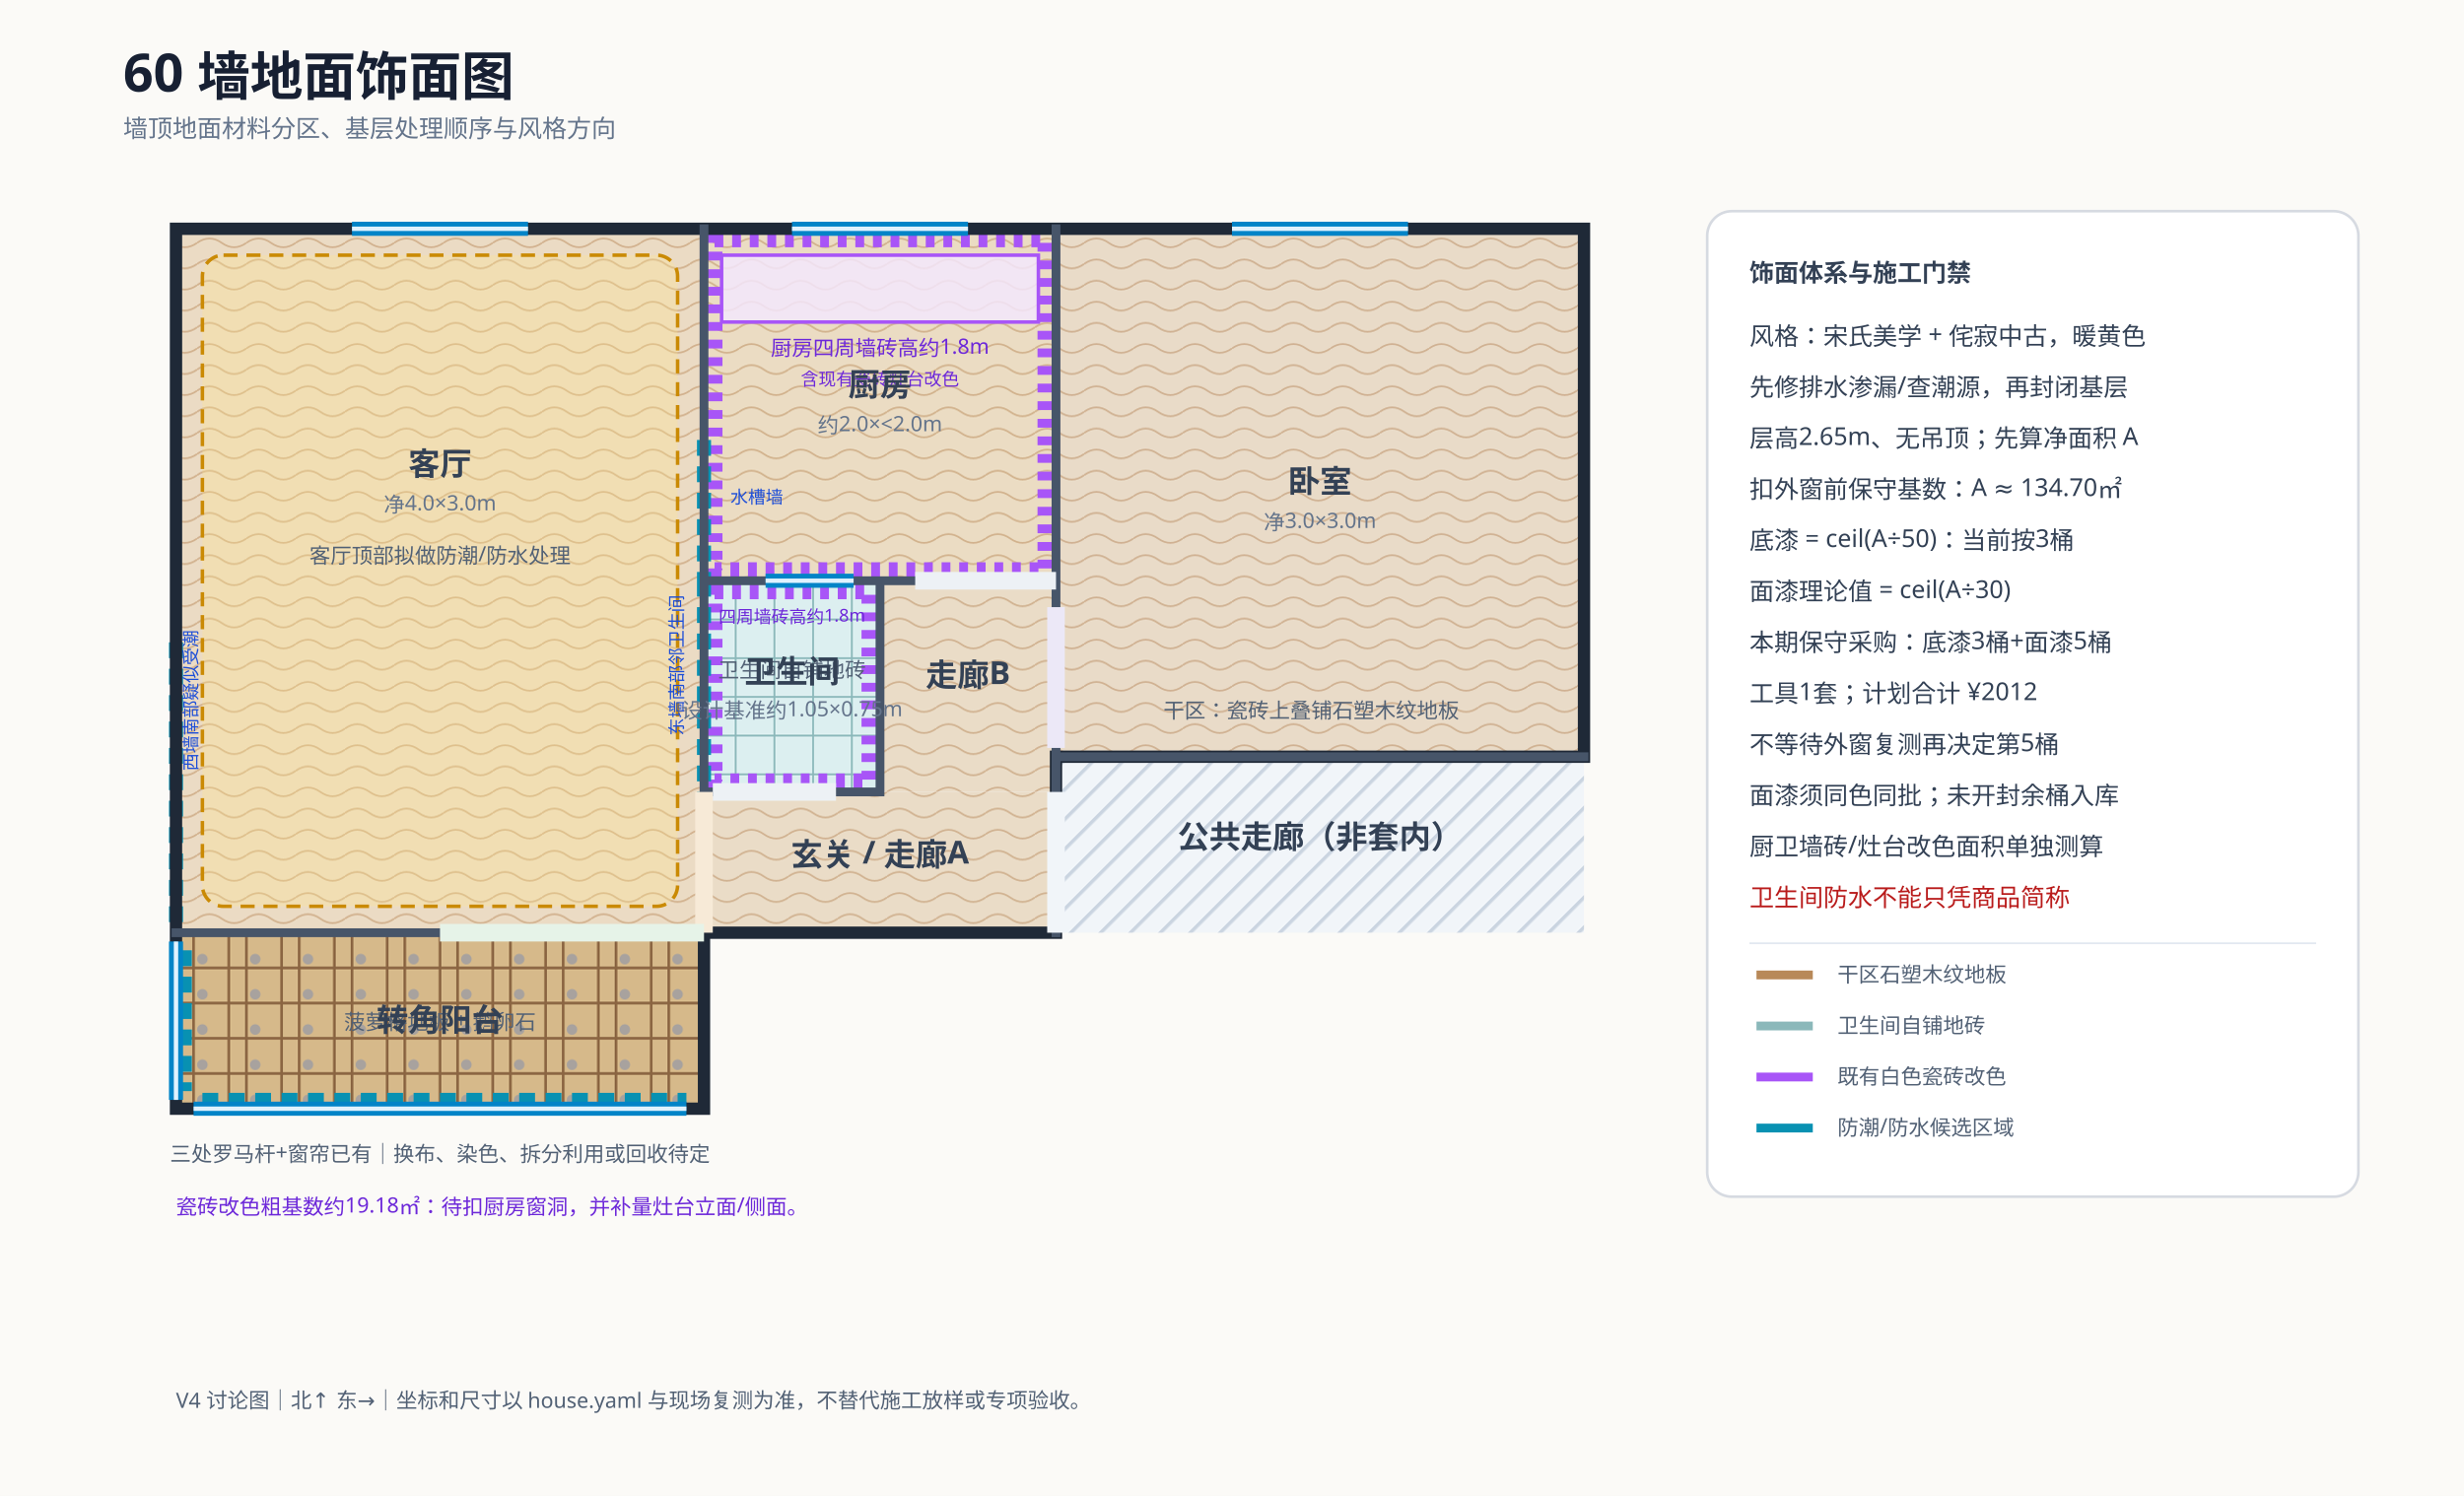
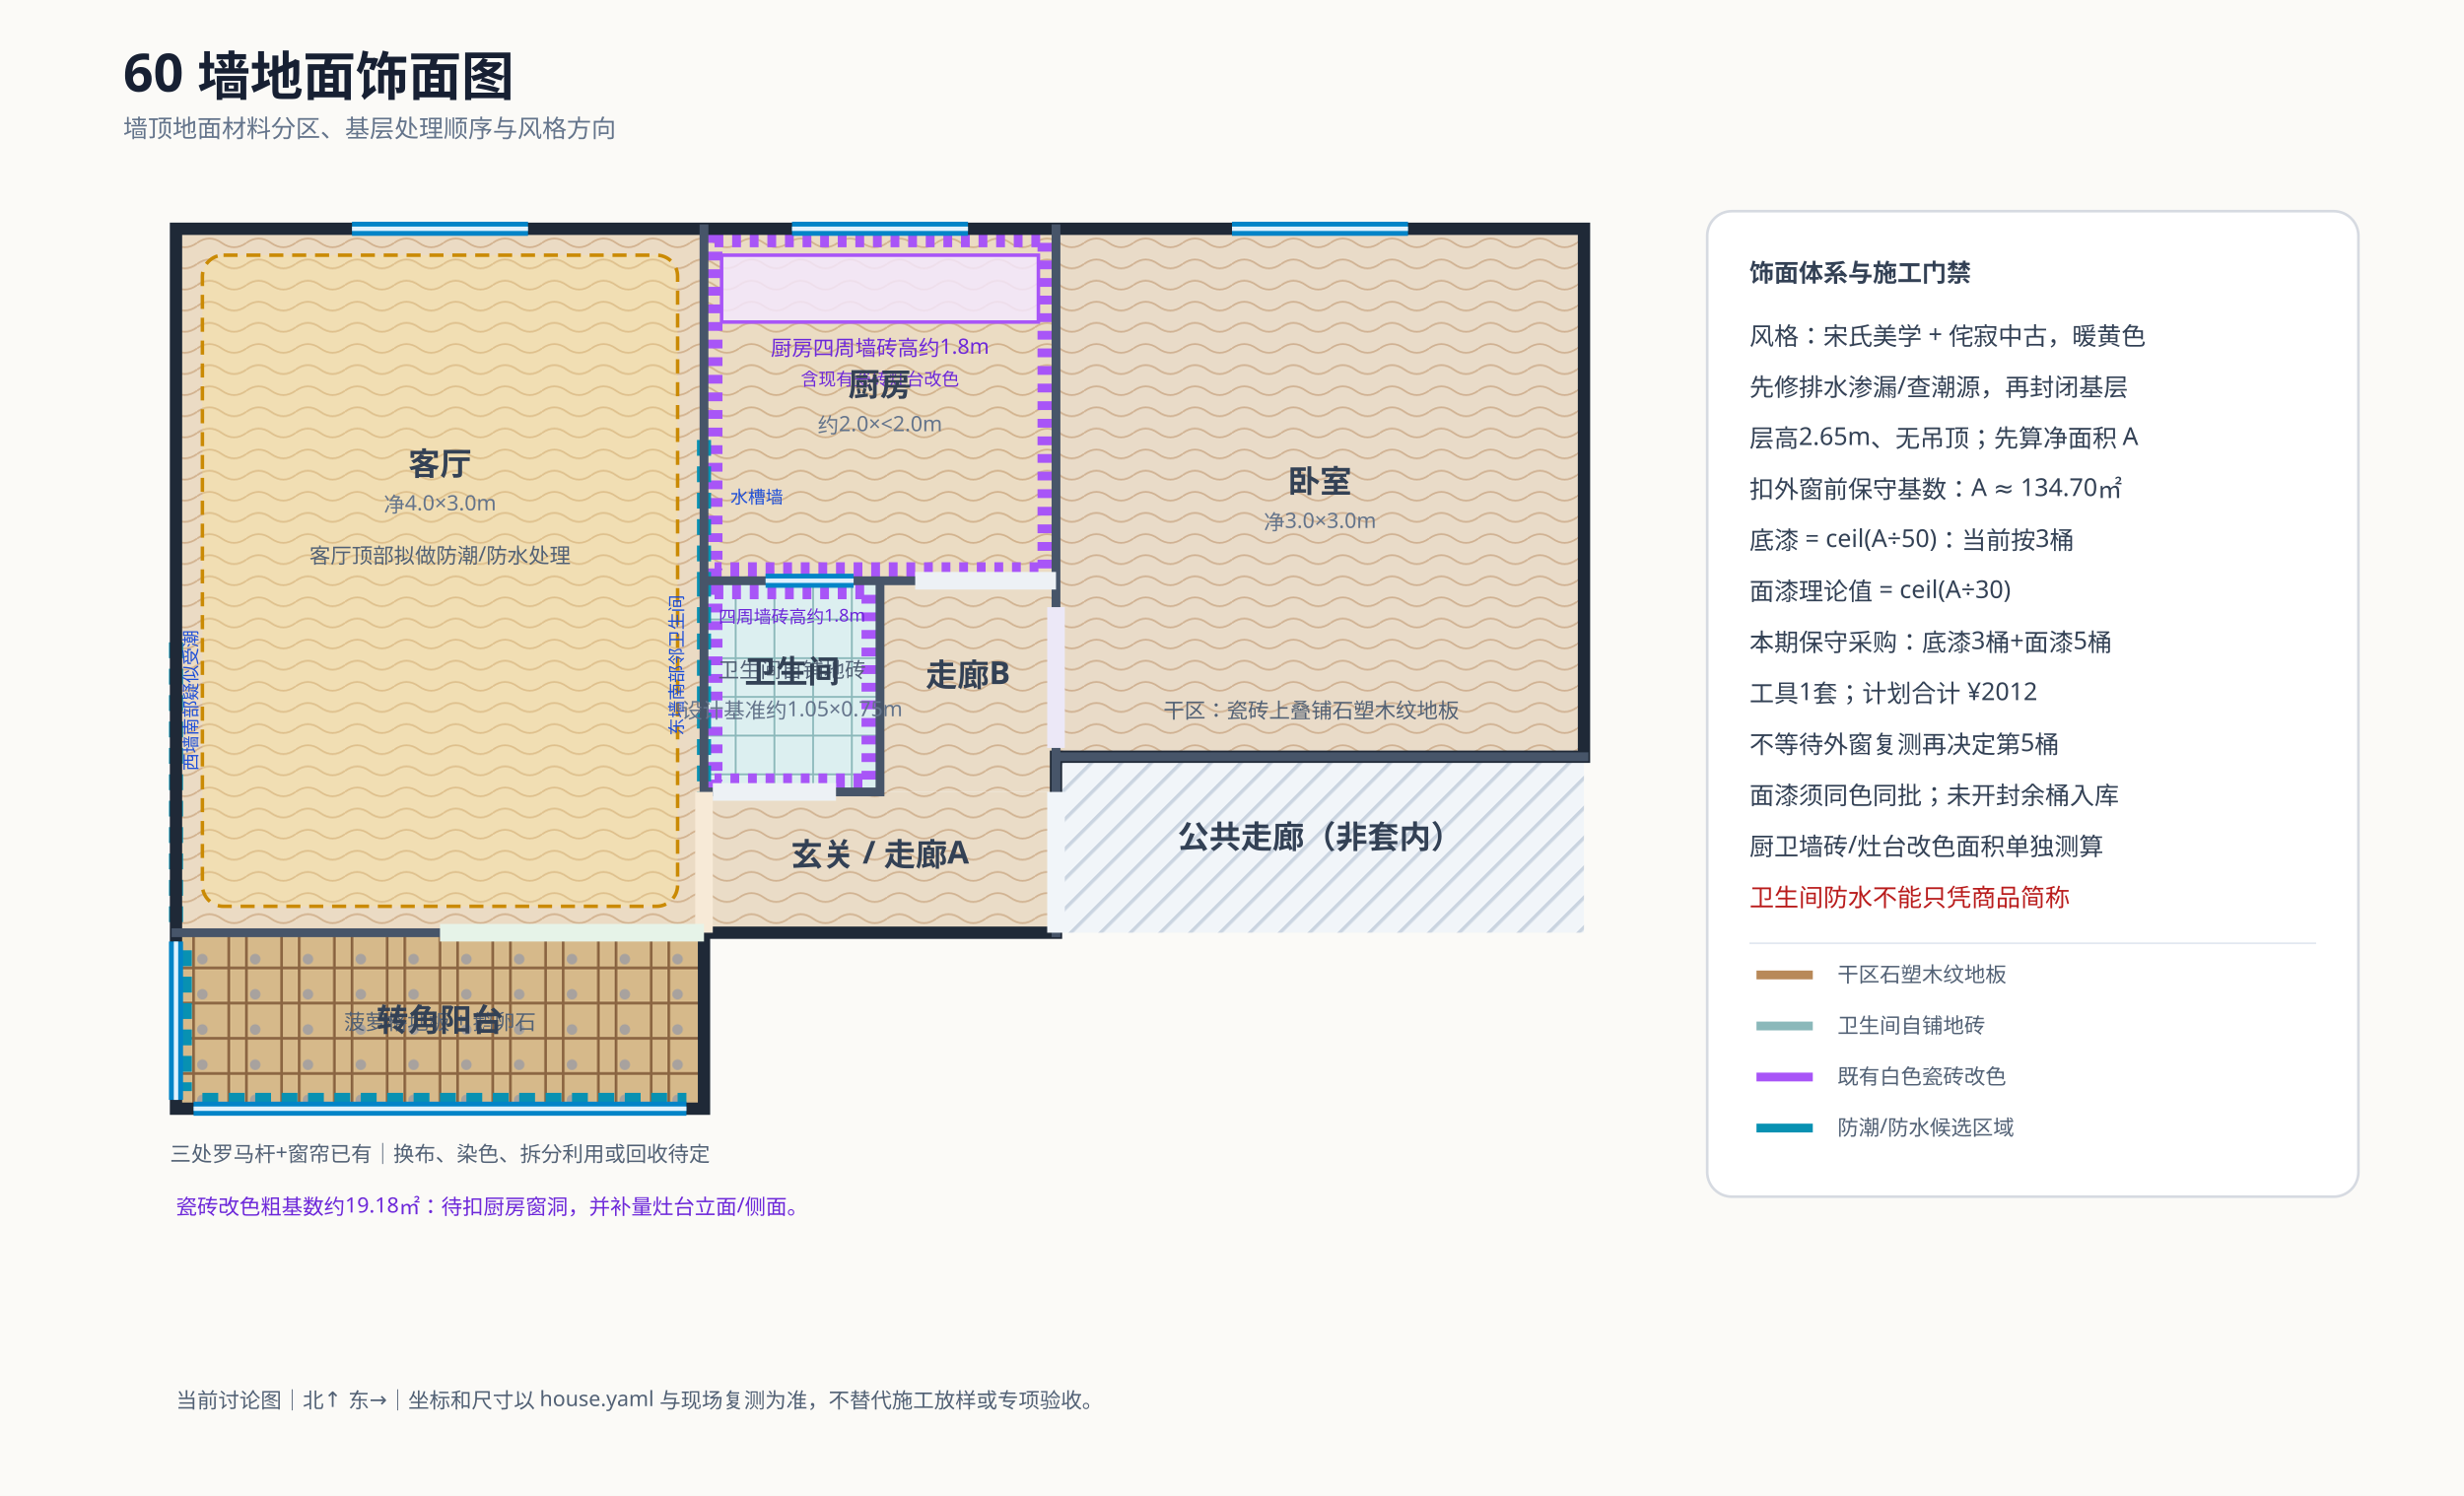
<svg xmlns="http://www.w3.org/2000/svg" width="1400" height="850" viewBox="0 0 1400 850" data-diagram-role="finishes-materials" role="img">
  <defs>
    <pattern id="hatch" width="12" height="12" patternUnits="userSpaceOnUse" patternTransform="rotate(45)">
      <rect width="12" height="12" fill="#f1f5f9" />
      <line y2="12" stroke="#cbd5e1" stroke-width="4" />
    </pattern>
    <pattern id="danger" width="10" height="10" patternUnits="userSpaceOnUse" patternTransform="rotate(45)">
      <rect width="10" height="10" fill="#fff1f2" />
      <line y2="10" stroke="#fecaca" stroke-width="3" />
    </pattern>
    <marker id="arrow" markerWidth="8" markerHeight="8" refX="6" refY="4" orient="auto">
      <path d="M0 0L8 4 0 8z" fill="#334155" />
    </marker>
    <marker id="blue-arrow" markerWidth="8" markerHeight="8" refX="6" refY="4" orient="auto">
      <path d="M0 0L8 4 0 8z" fill="#2563eb" />
    </marker>
    <style>
    text{font-family:"Source Han Sans SC","Heiti SC","Arial Unicode MS",sans-serif}
    .wall{fill:none;stroke:#1f2937;stroke-width:7;stroke-linecap:square;stroke-linejoin:miter}
    .iw{fill:none;stroke:#475569;stroke-width:5;stroke-linecap:square}
    .win{stroke:#0284c7;stroke-width:8}.winc{stroke:#e0f2fe;stroke-width:2.5}
    .title{font-size:30px;font-weight:750;fill:#172033}.subtitle{font-size:14px;fill:#64748b}
    .room{font-size:18px;font-weight:750;fill:#334155;text-anchor:middle}.roomsub{font-size:12px;fill:#64748b;text-anchor:middle}
    .note{font-size:14px;fill:#334155}.small{font-size:12px;fill:#526175}.micro{font-size:10px;fill:#64748b}
    .panel{fill:#fff;stroke:#d6dae1;stroke-width:1.5}.fixed{fill:#fffdf8;stroke:#64748b;stroke-width:2}
    .planned{fill:#fff7ed;stroke:#f97316;stroke-width:2;stroke-dasharray:7 5}
    .water{fill:none;stroke:#0284c7;stroke-width:4}.hot{fill:none;stroke:#dc2626;stroke-width:4}
    .drain{fill:none;stroke:#0f766e;stroke-width:5}.gas{fill:none;stroke:#ea580c;stroke-width:4}
    .power{fill:none;stroke:#2563eb;stroke-width:3}.network{fill:none;stroke:#7c3aed;stroke-width:3;stroke-dasharray:7 5}
    .danger{fill:#fff1f2;stroke:#dc2626;stroke-width:2}.cat{fill:none;stroke:#16a34a;stroke-width:6;stroke-dasharray:8 5}
    .dim{fill:none;stroke:#64748b;stroke-width:1.5}.dimtext{font-size:12px;fill:#475569;text-anchor:middle}
    .center{text-anchor:middle}.bold{font-weight:700}.orange{fill:#c2410c}.red{fill:#b91c1c}.blue{fill:#1d4ed8}.green{fill:#15803d}.purple{fill:#6d28d9}
  </style>
  </defs>
  <rect width="1400" height="850" fill="#fbfaf7" />
  <text x="70" y="52" class="title">60 墙地面饰面图</text>
  <text x="70" y="78" class="subtitle">墙顶地面材料分区、基层处理顺序与风格方向</text>
  <defs>
    <pattern id="wood" width="28" height="12" patternUnits="userSpaceOnUse">
      <rect width="28" height="12" fill="#e8d7bd" />
      <path d="M0 6Q7 1 14 6T28 6" fill="none" stroke="#b88959" stroke-width="1" opacity=".65" />
    </pattern>
    <pattern id="tile" width="22" height="22" patternUnits="userSpaceOnUse">
      <rect width="22" height="22" fill="#dceff0" />
      <path d="M0 0H22V22H0Z" fill="none" stroke="#8bb8ba" stroke-width="1" />
    </pattern>
    <pattern id="deck-pebble" width="30" height="20" patternUnits="userSpaceOnUse">
      <rect width="30" height="20" fill="#d6b98a" />
      <path d="M0 10H30M10 0V20M20 0V20" stroke="#8b6542" stroke-width="1.5" />
      <circle cx="25" cy="5" r="3" fill="#a8a29e" />
    </pattern>
    <style>
    .moisture{fill:none;stroke:#0891b2;stroke-width:8;stroke-dasharray:9 6}
    .ceiling{fill:#fde68a;fill-opacity:.28;stroke:#ca8a04;stroke-width:2;stroke-dasharray:8 5}
    .tilepaint{fill:none;stroke:#a855f7;stroke-width:9;stroke-dasharray:5 5}
  </style>
  </defs>
  <rect x="100" y="130" width="300" height="400" fill="#f7ead7" opacity="0.68" />
  <rect x="100" y="530" width="300" height="100" fill="#e6f3e8" opacity="0.68" />
  <rect x="400" y="130" width="200" height="200" fill="#f9efd0" opacity="0.68" />
  <rect x="400" y="330" width="100" height="120" fill="#dff3f7" opacity="0.68" />
  <rect x="500" y="330" width="100" height="120" fill="#edf1f5" opacity="0.68" />
  <rect x="400" y="450" width="200" height="80" fill="#edf1f5" opacity="0.68" />
  <rect x="600" y="130" width="300" height="300" fill="#ece8f7" opacity="0.68" />
  <rect x="600" y="430" width="300" height="100" fill="url(#hatch)" />
  <g data-finish="spc-wood-grain" opacity=".82">
    <rect x="100" y="130" width="300" height="400" fill="url(#wood)" />
    <rect x="400" y="130" width="200" height="200" fill="url(#wood)" />
    <rect x="500" y="330" width="100" height="120" fill="url(#wood)" />
    <rect x="400" y="450" width="200" height="80" fill="url(#wood)" />
    <rect x="600" y="130" width="300" height="300" fill="url(#wood)" />
  </g>
  <rect x="400" y="330" width="100" height="120" fill="url(#tile)" data-finish="bathroom-tile" />
  <rect x="100" y="530" width="300" height="100" fill="url(#deck-pebble)" data-finish="balcony-deck-pebble" />
  <g data-finish="tile-recolor">
    <rect x="406" y="136" width="188" height="188" class="tilepaint" />
    <rect x="406" y="336" width="88" height="108" class="tilepaint" />
    <rect x="410" y="145" width="180" height="38" fill="#f3e8ff" fill-opacity=".82" stroke="#a855f7" stroke-width="2" />
  </g>
  <text x="500" y="202" class="small center purple">厨房四周墙砖高约1.8m</text>
  <text x="500" y="219" class="micro center purple">含现有瓷砖灶台改色</text>
  <text x="450" y="354" class="micro center purple">四周墙砖高约1.8m</text>
  <rect x="115" y="145" width="270" height="370" rx="12" class="ceiling" data-surface="living-room-ceiling" />
  <path d="M100 365V525M400 330V525M400 250V330" class="moisture" data-surface="suspected-damp-walls" />
  <path d="M105 540V620M115 625H390" class="moisture" data-surface="balcony-non-window-surfaces" />
  <text x="250" y="320" class="small center" fill="#92400e">客厅顶部拟做防潮/防水处理</text>
  <text x="112" y="438" class="micro blue" transform="rotate(-90 112 438)">西墙南部疑似受潮</text>
  <text x="388" y="418" class="micro blue" transform="rotate(-90 388 418)">东墙南部邻卫生间</text>
  <text x="415" y="286" class="micro blue">水槽墙</text>
  <text x="450" y="385" class="small center">卫生间自铺地砖</text>
  <text x="250" y="585" class="small center">菠萝格地板 + 鹅卵石</text>
  <text x="745" y="408" class="small center">干区：瓷砖上叠铺石塑木纹地板</text>
  <text x="250" y="660" class="small center">三处罗马杆+窗帘已有｜换布、染色、拆分利用或回收待定</text>
  <text x="100" y="690" class="small purple">瓷砖改色粗基数约19.18㎡：待扣厨房窗洞，并补量灶台立面/侧面。</text>
  <path class="wall" d="M100 130H900V430H600V530H400V630H100Z" />
  <path class="iw" d="M400 130V450M400 330H520M500 330V450M400 450H405M475 450H500M600 130V345M600 425V530M600 430H900M100 530H250" />
  <g data-connection="hall-a-b-open" />
  <path d="M400 450V530" stroke="#f7ead7" stroke-width="10" />
  <path d="M520 330H600" stroke="#edf1f5" stroke-width="10" />
  <path d="M405 450H475" stroke="#edf1f5" stroke-width="10" />
  <path d="M600 345V425" stroke="#ece8f7" stroke-width="10" />
  <path d="M600 450V530" stroke="#f1f5f9" stroke-width="10" />
  <path d="M250 530H400" stroke="#e6f3e8" stroke-width="10" />
  <path class="win" d="M200 130H300M450 130H550M700 130H800M100 535V625M110 630H390M435 330H485" />
  <path class="winc" d="M200 130H300M450 130H550M700 130H800M100 535V625M110 630H390M435 330H485" />
  <text x="250" y="270" class="room">客厅</text>
  <text x="250" y="291" class="roomsub">净4.0×3.0m</text>
  <text x="500" y="225" class="room">厨房</text>
  <text x="500" y="246" class="roomsub">约2.0×&lt;2.0m</text>
  <text x="450" y="388" class="room">卫生间</text>
  <text x="450" y="408" class="roomsub">设计基准约1.05×0.75m</text>
  <text x="750" y="280" class="room">卧室</text>
  <text x="750" y="301" class="roomsub">净3.0×3.0m</text>
  <text x="550" y="390" class="room">走廊B</text>
  <text x="500" y="492" class="room">玄关 / 走廊A</text>
  <text x="250" y="586" class="room">转角阳台</text>
  <text x="750" y="482" class="room">公共走廊（非套内）</text>
  <rect x="970" y="120" width="370" height="560" rx="14" class="panel" />
  <text x="994" y="160" class="note bold">饰面体系与施工门禁</text>
  <text x="994" y="196" class="note">风格：宋氏美学 + 侘寂中古，暖黄色</text>
  <text x="994" y="225" class="note">先修排水渗漏/查潮源，再封闭基层</text>
  <text x="994" y="254" class="note">层高2.65m、无吊顶；先算净面积 A</text>
  <text x="994" y="283" class="note">扣外窗前保守基数：A ≈ 134.70㎡</text>
  <text x="994" y="312" class="note">底漆 = ceil(A÷50)：当前按3桶</text>
  <text x="994" y="341" class="note">面漆理论值 = ceil(A÷30)</text>
  <text x="994" y="370" class="note">本期保守采购：底漆3桶+面漆5桶</text>
  <text x="994" y="399" class="note">工具1套；计划合计 ¥2012</text>
  <text x="994" y="428" class="note">不等待外窗复测再决定第5桶</text>
  <text x="994" y="457" class="note">面漆须同色同批；未开封余桶入库</text>
  <text x="994" y="486" class="note">厨卫墙砖/灶台改色面积单独测算</text>
  <text x="994" y="515" class="note red">卫生间防水不能只凭商品简称</text>
  <line x1="994" y1="536" x2="1316" y2="536" stroke="#e2e8f0" />
  <line x1="998" y1="554" x2="1030" y2="554" stroke="#b88959" stroke-width="5" />
  <text x="1044" y="558" class="small">干区石塑木纹地板</text>
  <line x1="998" y1="583" x2="1030" y2="583" stroke="#8bb8ba" stroke-width="5" />
  <text x="1044" y="587" class="small">卫生间自铺地砖</text>
  <line x1="998" y1="612" x2="1030" y2="612" stroke="#a855f7" stroke-width="5" />
  <text x="1044" y="616" class="small">既有白色瓷砖改色</text>
  <line x1="998" y1="641" x2="1030" y2="641" stroke="#0891b2" stroke-width="5" />
  <text x="1044" y="645" class="small">防潮/防水候选区域</text>
-   <text x="100" y="800" class="small">V4 讨论图｜北↑ 东→｜坐标和尺寸以 house.yaml 与现场复测为准，不替代施工放样或专项验收。</text>
+   <text x="100" y="800" class="small">当前讨论图｜北↑ 东→｜坐标和尺寸以 house.yaml 与现场复测为准，不替代施工放样或专项验收。</text>
</svg>
